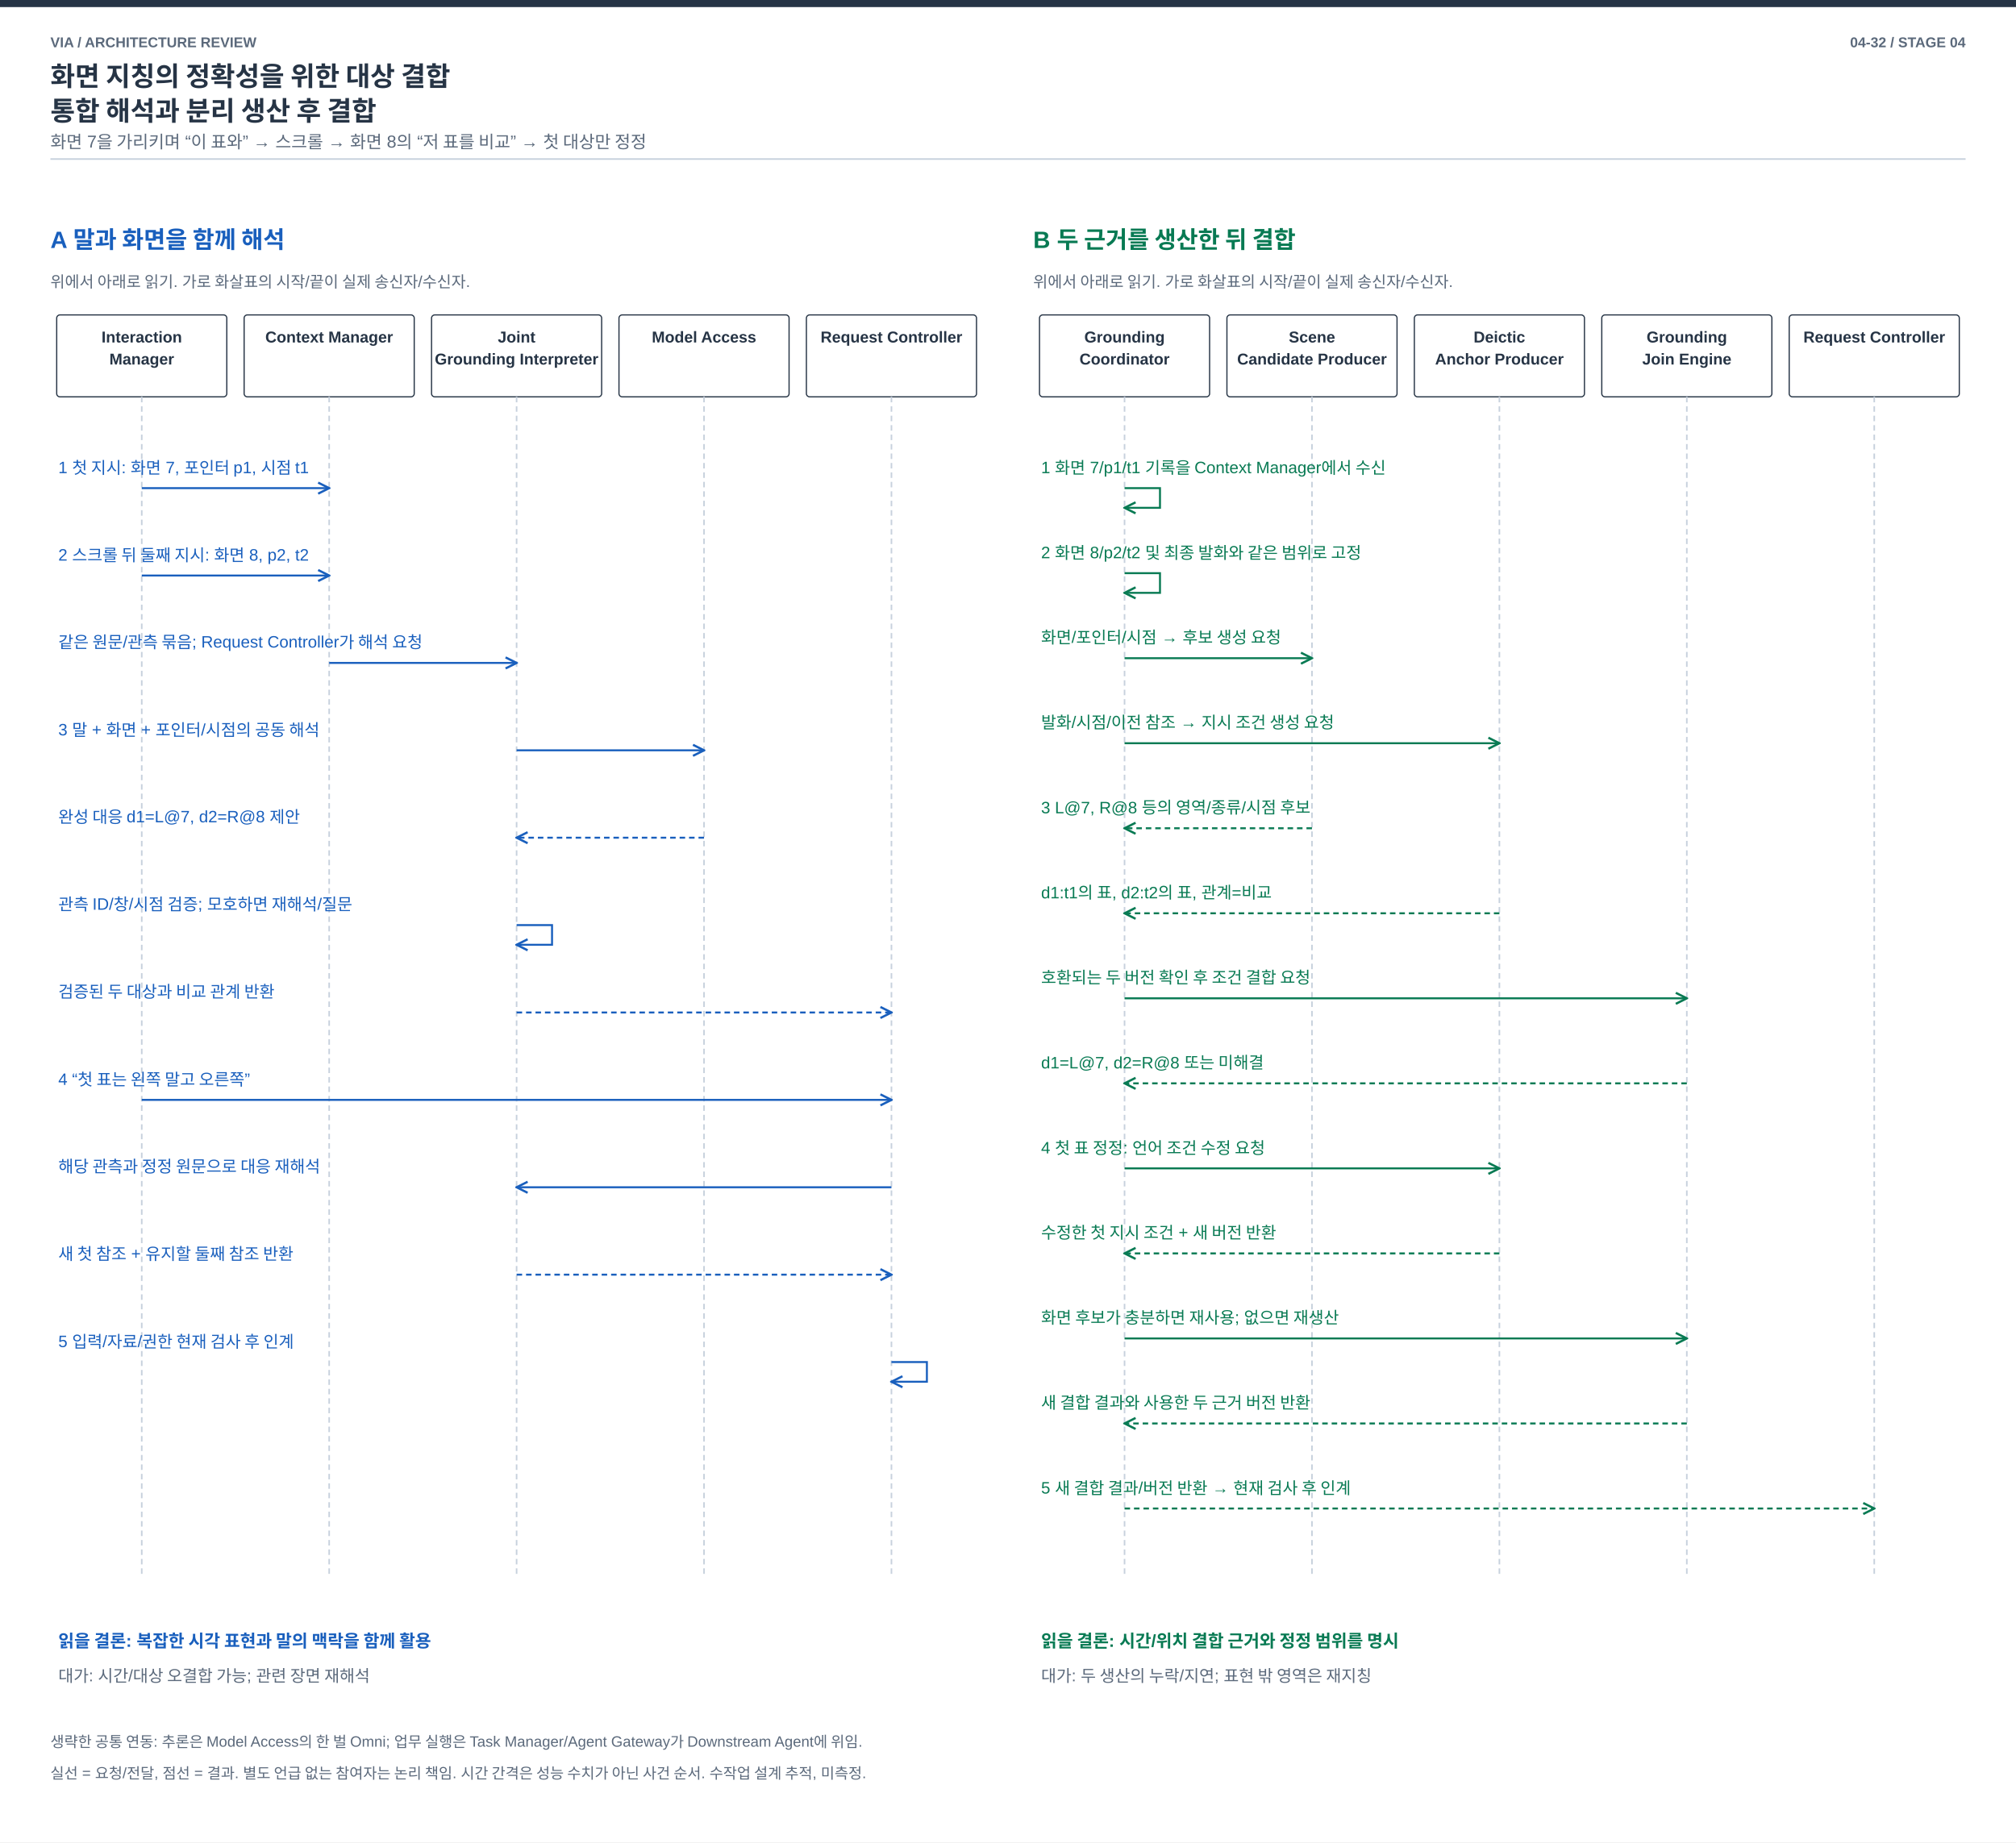
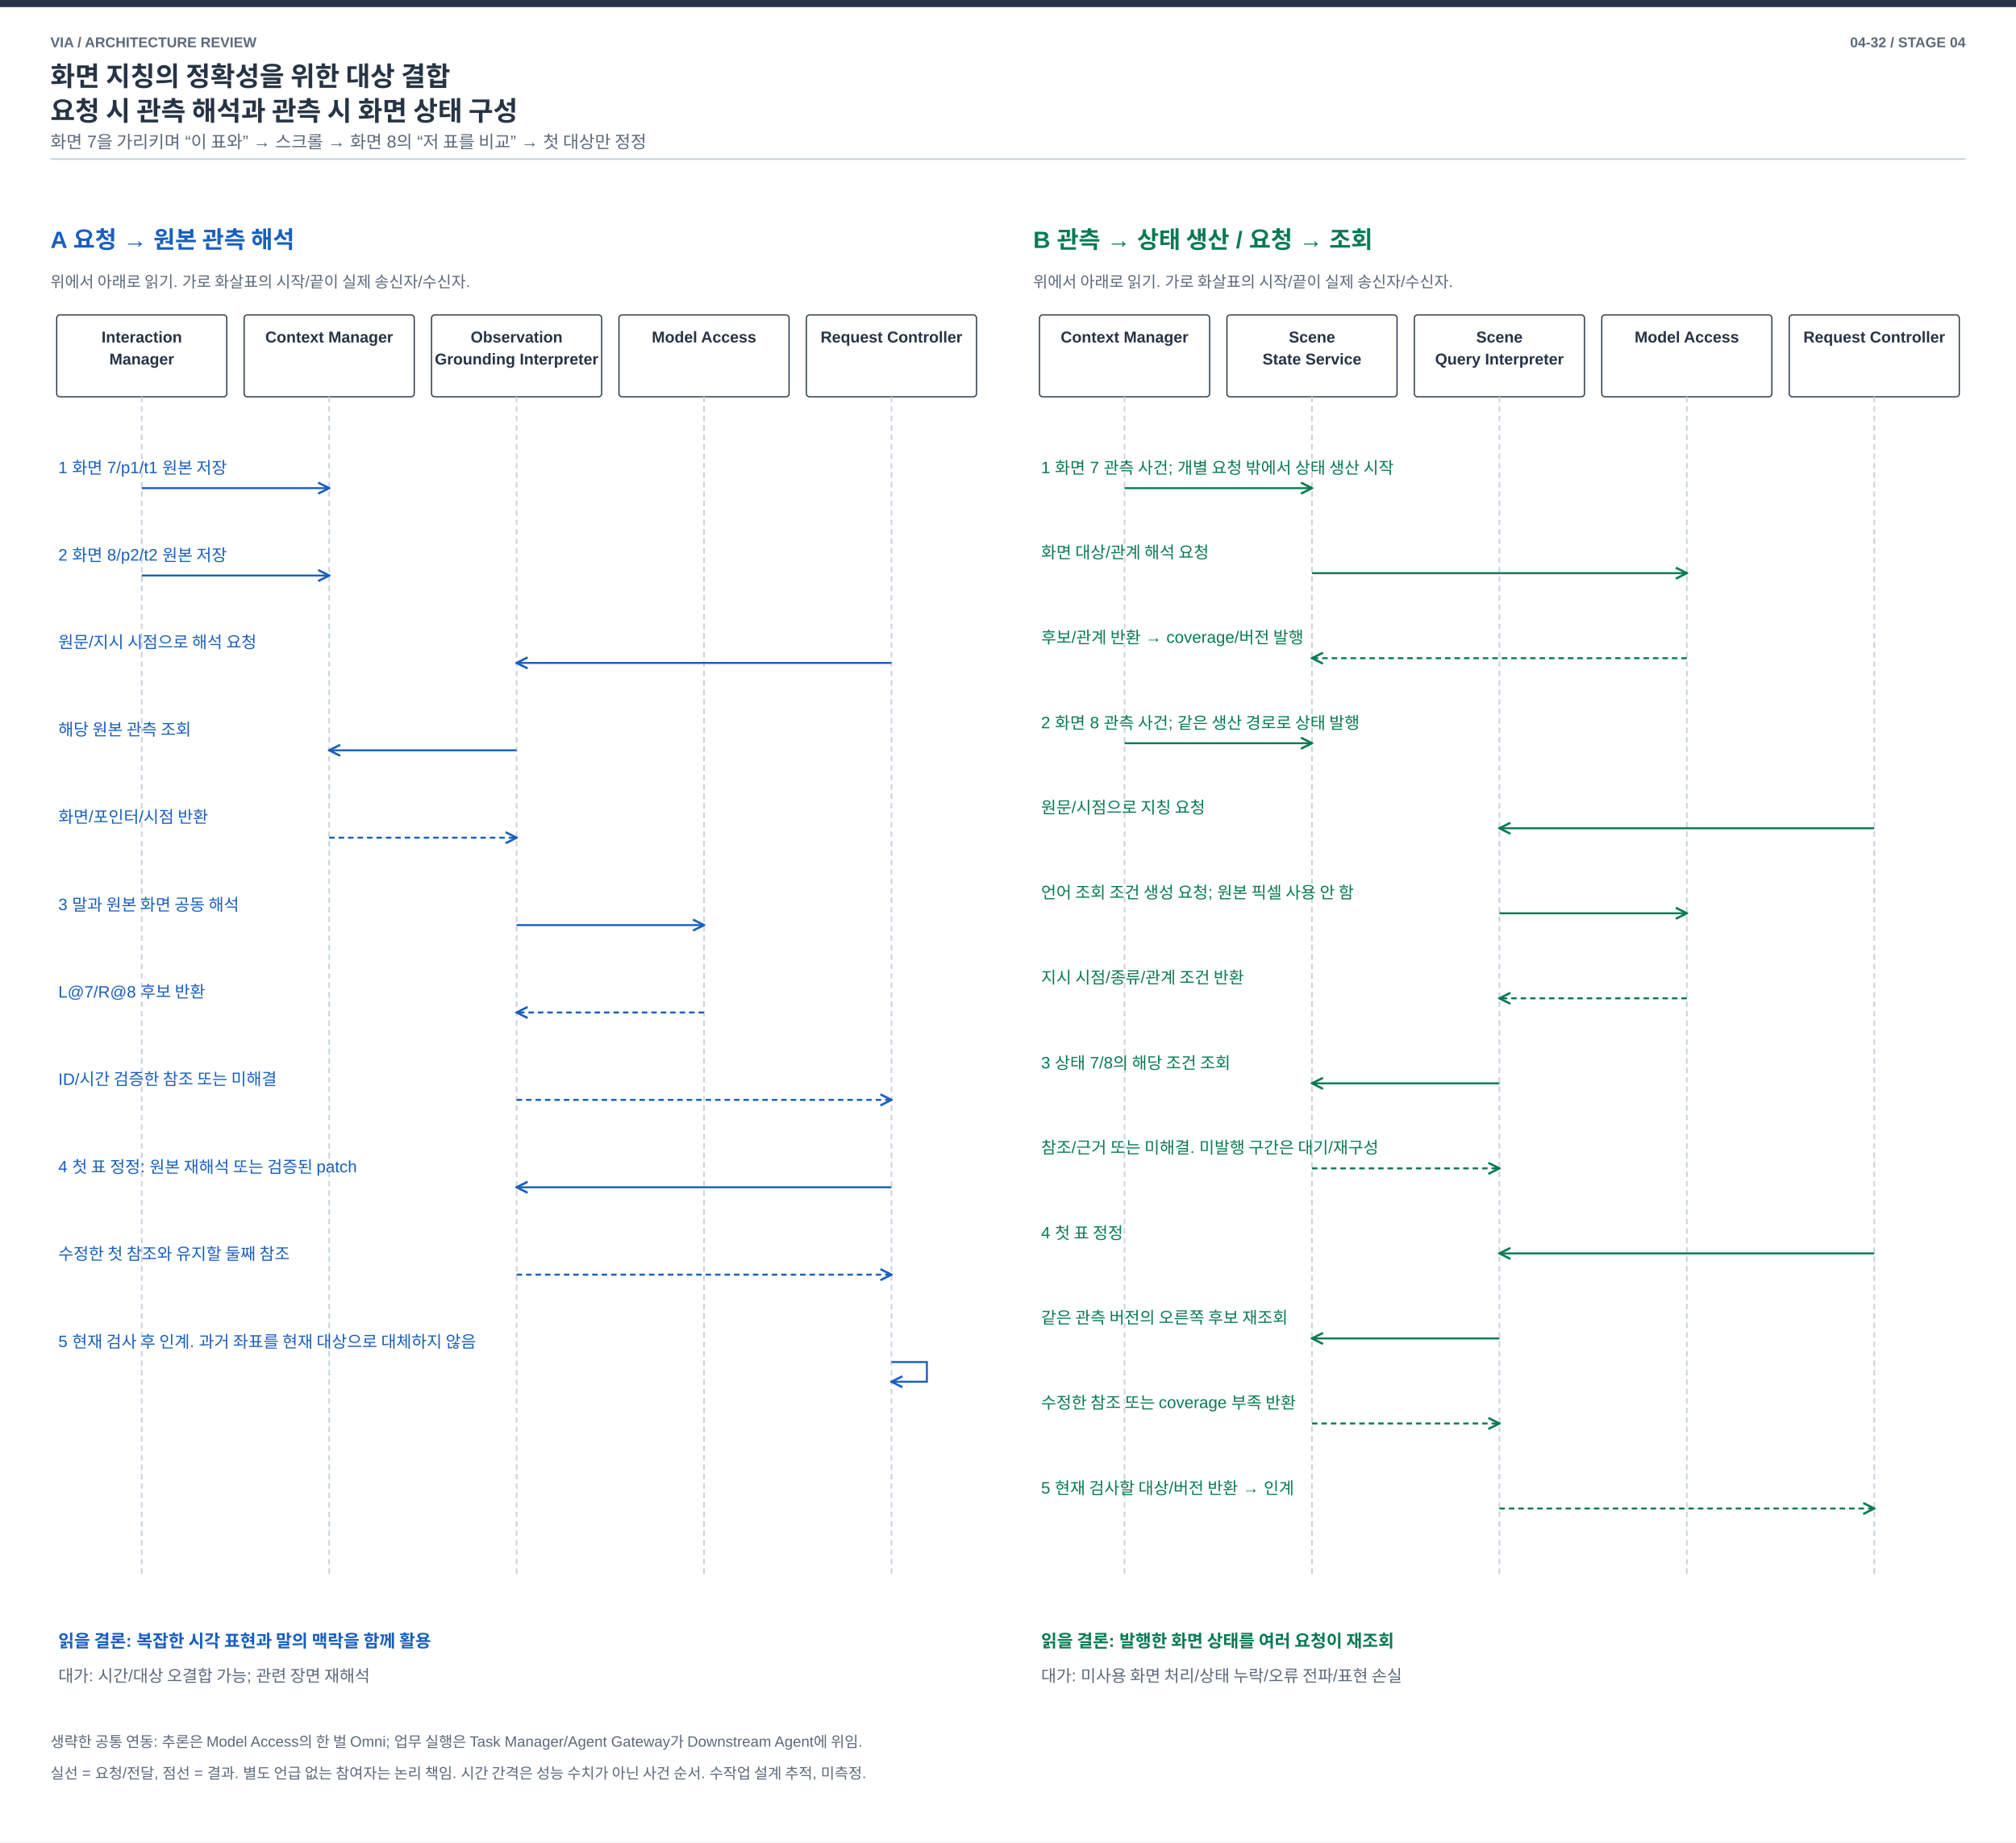
<svg xmlns="http://www.w3.org/2000/svg" width="2560" height="2340" viewBox="0 0 2560 2340" role="img" aria-labelledby="title">
  <defs>
    <marker id="a263445" viewBox="0 0 10 10" refX="9" refY="5" markerWidth="7" markerHeight="7" orient="auto-start-reverse">
      <path d="M1 1L9 5L1 9" fill="none" stroke="#263445" stroke-width="1.6" />
    </marker>
    <marker id="a195FBD" viewBox="0 0 10 10" refX="9" refY="5" markerWidth="7" markerHeight="7" orient="auto-start-reverse">
      <path d="M1 1L9 5L1 9" fill="none" stroke="#195FBD" stroke-width="1.6" />
    </marker>
    <marker id="a087A53" viewBox="0 0 10 10" refX="9" refY="5" markerWidth="7" markerHeight="7" orient="auto-start-reverse">
      <path d="M1 1L9 5L1 9" fill="none" stroke="#087A53" stroke-width="1.6" />
    </marker>
  </defs>
  <rect width="2560" height="2340" fill="white" />
  <g font-family="Arial, Apple SD Gothic Neo, Malgun Gothic, sans-serif">
    <rect id="e1" x="0" y="0" width="2560" height="9" rx="0" fill="#263445" stroke="none" stroke-width="1.5" />
    <rect id="e9" x="72" y="400" width="216" height="104" rx="4" fill="white" stroke="#263445" stroke-width="1.5" />
    <rect id="e12" x="310" y="400" width="216" height="104" rx="4" fill="white" stroke="#263445" stroke-width="1.5" />
    <rect id="e15" x="548" y="400" width="216" height="104" rx="4" fill="white" stroke="#263445" stroke-width="1.5" />
    <rect id="e18" x="786" y="400" width="216" height="104" rx="4" fill="white" stroke="#263445" stroke-width="1.5" />
    <rect id="e21" x="1024" y="400" width="216" height="104" rx="4" fill="white" stroke="#263445" stroke-width="1.5" />
    <rect id="e50" x="1320" y="400" width="216" height="104" rx="4" fill="white" stroke="#263445" stroke-width="1.5" />
    <rect id="e53" x="1558" y="400" width="216" height="104" rx="4" fill="white" stroke="#263445" stroke-width="1.5" />
    <rect id="e56" x="1796" y="400" width="216" height="104" rx="4" fill="white" stroke="#263445" stroke-width="1.5" />
    <rect id="e59" x="2034" y="400" width="216" height="104" rx="4" fill="white" stroke="#263445" stroke-width="1.5" />
    <rect id="e62" x="2272" y="400" width="216" height="104" rx="4" fill="white" stroke="#263445" stroke-width="1.5" />
    <polyline id="e6" points="64,202 2496,202" fill="none" stroke="#C7D1DD" stroke-width="2" />
    <polyline id="e11" points="180,504 180,2000" fill="none" stroke="#C7D1DD" stroke-width="2" stroke-dasharray="7 5" />
    <polyline id="e14" points="418,504 418,2000" fill="none" stroke="#C7D1DD" stroke-width="2" stroke-dasharray="7 5" />
    <polyline id="e17" points="656,504 656,2000" fill="none" stroke="#C7D1DD" stroke-width="2" stroke-dasharray="7 5" />
    <polyline id="e20" points="894,504 894,2000" fill="none" stroke="#C7D1DD" stroke-width="2" stroke-dasharray="7 5" />
    <polyline id="e23" points="1132,504 1132,2000" fill="none" stroke="#C7D1DD" stroke-width="2" stroke-dasharray="7 5" />
    <polyline id="e25" points="180,620 418,620" fill="none" stroke="#195FBD" stroke-width="2.5" marker-end="url(#a195FBD)" />
    <polyline id="e27" points="180,731 418,731" fill="none" stroke="#195FBD" stroke-width="2.5" marker-end="url(#a195FBD)" />
-     <polyline id="e29" points="418,842 656,842" fill="none" stroke="#195FBD" stroke-width="2.5" marker-end="url(#a195FBD)" />
-     <polyline id="e31" points="656,953 894,953" fill="none" stroke="#195FBD" stroke-width="2.5" marker-end="url(#a195FBD)" />
-     <polyline id="e33" points="894,1064 656,1064" fill="none" stroke="#195FBD" stroke-width="2.5" stroke-dasharray="7 5" marker-end="url(#a195FBD)" />
-     <polyline id="e35" points="656,1175 701,1175 701,1200 656,1200" fill="none" stroke="#195FBD" stroke-width="2.5" marker-end="url(#a195FBD)" />
-     <polyline id="e37" points="656,1286 1132,1286" fill="none" stroke="#195FBD" stroke-width="2.5" stroke-dasharray="7 5" marker-end="url(#a195FBD)" />
-     <polyline id="e39" points="180,1397 1132,1397" fill="none" stroke="#195FBD" stroke-width="2.5" marker-end="url(#a195FBD)" />
+     <polyline id="e29" points="1132,842 656,842" fill="none" stroke="#195FBD" stroke-width="2.5" marker-end="url(#a195FBD)" />
+     <polyline id="e31" points="656,953 418,953" fill="none" stroke="#195FBD" stroke-width="2.5" marker-end="url(#a195FBD)" />
+     <polyline id="e33" points="418,1064 656,1064" fill="none" stroke="#195FBD" stroke-width="2.5" stroke-dasharray="7 5" marker-end="url(#a195FBD)" />
+     <polyline id="e35" points="656,1175 894,1175" fill="none" stroke="#195FBD" stroke-width="2.5" marker-end="url(#a195FBD)" />
+     <polyline id="e37" points="894,1286 656,1286" fill="none" stroke="#195FBD" stroke-width="2.5" stroke-dasharray="7 5" marker-end="url(#a195FBD)" />
+     <polyline id="e39" points="656,1397 1132,1397" fill="none" stroke="#195FBD" stroke-width="2.5" stroke-dasharray="7 5" marker-end="url(#a195FBD)" />
    <polyline id="e41" points="1132,1508 656,1508" fill="none" stroke="#195FBD" stroke-width="2.5" marker-end="url(#a195FBD)" />
    <polyline id="e43" points="656,1619 1132,1619" fill="none" stroke="#195FBD" stroke-width="2.5" stroke-dasharray="7 5" marker-end="url(#a195FBD)" />
    <polyline id="e45" points="1132,1730 1177,1730 1177,1755 1132,1755" fill="none" stroke="#195FBD" stroke-width="2.5" marker-end="url(#a195FBD)" />
    <polyline id="e52" points="1428,504 1428,2000" fill="none" stroke="#C7D1DD" stroke-width="2" stroke-dasharray="7 5" />
    <polyline id="e55" points="1666,504 1666,2000" fill="none" stroke="#C7D1DD" stroke-width="2" stroke-dasharray="7 5" />
    <polyline id="e58" points="1904,504 1904,2000" fill="none" stroke="#C7D1DD" stroke-width="2" stroke-dasharray="7 5" />
    <polyline id="e61" points="2142,504 2142,2000" fill="none" stroke="#C7D1DD" stroke-width="2" stroke-dasharray="7 5" />
    <polyline id="e64" points="2380,504 2380,2000" fill="none" stroke="#C7D1DD" stroke-width="2" stroke-dasharray="7 5" />
-     <polyline id="e66" points="1428,620 1473,620 1473,645 1428,645" fill="none" stroke="#087A53" stroke-width="2.5" marker-end="url(#a087A53)" />
-     <polyline id="e68" points="1428,728 1473,728 1473,753 1428,753" fill="none" stroke="#087A53" stroke-width="2.5" marker-end="url(#a087A53)" />
-     <polyline id="e70" points="1428,836 1666,836" fill="none" stroke="#087A53" stroke-width="2.5" marker-end="url(#a087A53)" />
-     <polyline id="e72" points="1428,944 1904,944" fill="none" stroke="#087A53" stroke-width="2.5" marker-end="url(#a087A53)" />
-     <polyline id="e74" points="1666,1052 1428,1052" fill="none" stroke="#087A53" stroke-width="2.5" stroke-dasharray="7 5" marker-end="url(#a087A53)" />
-     <polyline id="e76" points="1904,1160 1428,1160" fill="none" stroke="#087A53" stroke-width="2.5" stroke-dasharray="7 5" marker-end="url(#a087A53)" />
-     <polyline id="e78" points="1428,1268 2142,1268" fill="none" stroke="#087A53" stroke-width="2.5" marker-end="url(#a087A53)" />
-     <polyline id="e80" points="2142,1376 1428,1376" fill="none" stroke="#087A53" stroke-width="2.5" stroke-dasharray="7 5" marker-end="url(#a087A53)" />
-     <polyline id="e82" points="1428,1484 1904,1484" fill="none" stroke="#087A53" stroke-width="2.5" marker-end="url(#a087A53)" />
-     <polyline id="e84" points="1904,1592 1428,1592" fill="none" stroke="#087A53" stroke-width="2.5" stroke-dasharray="7 5" marker-end="url(#a087A53)" />
-     <polyline id="e86" points="1428,1700 2142,1700" fill="none" stroke="#087A53" stroke-width="2.5" marker-end="url(#a087A53)" />
-     <polyline id="e88" points="2142,1808 1428,1808" fill="none" stroke="#087A53" stroke-width="2.5" stroke-dasharray="7 5" marker-end="url(#a087A53)" />
-     <polyline id="e90" points="1428,1916 2380,1916" fill="none" stroke="#087A53" stroke-width="2.5" stroke-dasharray="7 5" marker-end="url(#a087A53)" />
+     <polyline id="e66" points="1428,620 1666,620" fill="none" stroke="#087A53" stroke-width="2.5" marker-end="url(#a087A53)" />
+     <polyline id="e68" points="1666,728 2142,728" fill="none" stroke="#087A53" stroke-width="2.5" marker-end="url(#a087A53)" />
+     <polyline id="e70" points="2142,836 1666,836" fill="none" stroke="#087A53" stroke-width="2.5" stroke-dasharray="7 5" marker-end="url(#a087A53)" />
+     <polyline id="e72" points="1428,944 1666,944" fill="none" stroke="#087A53" stroke-width="2.5" marker-end="url(#a087A53)" />
+     <polyline id="e74" points="2380,1052 1904,1052" fill="none" stroke="#087A53" stroke-width="2.5" marker-end="url(#a087A53)" />
+     <polyline id="e76" points="1904,1160 2142,1160" fill="none" stroke="#087A53" stroke-width="2.5" marker-end="url(#a087A53)" />
+     <polyline id="e78" points="2142,1268 1904,1268" fill="none" stroke="#087A53" stroke-width="2.5" stroke-dasharray="7 5" marker-end="url(#a087A53)" />
+     <polyline id="e80" points="1904,1376 1666,1376" fill="none" stroke="#087A53" stroke-width="2.5" marker-end="url(#a087A53)" />
+     <polyline id="e82" points="1666,1484 1904,1484" fill="none" stroke="#087A53" stroke-width="2.5" stroke-dasharray="7 5" marker-end="url(#a087A53)" />
+     <polyline id="e84" points="2380,1592 1904,1592" fill="none" stroke="#087A53" stroke-width="2.5" marker-end="url(#a087A53)" />
+     <polyline id="e86" points="1904,1700 1666,1700" fill="none" stroke="#087A53" stroke-width="2.5" marker-end="url(#a087A53)" />
+     <polyline id="e88" points="1666,1808 1904,1808" fill="none" stroke="#087A53" stroke-width="2.5" stroke-dasharray="7 5" marker-end="url(#a087A53)" />
+     <polyline id="e90" points="1904,1916 2380,1916" fill="none" stroke="#087A53" stroke-width="2.5" stroke-dasharray="7 5" marker-end="url(#a087A53)" />
    <g id="e2">
      <text x="64" y="60.0" text-anchor="start" font-size="18" font-weight="700" fill="#5B697B">VIA  /  ARCHITECTURE REVIEW</text>
    </g>
    <g id="e3">
      <text x="2496" y="60.0" text-anchor="end" font-size="18" font-weight="700" fill="#5B697B">04-32  /  STAGE 04</text>
    </g>
    <g id="e4">
      <text x="64" y="109" text-anchor="start" font-size="34" font-weight="700" fill="#263445">화면 지칭의 정확성을 위한 대상 결합</text>
-       <text x="64" y="153" text-anchor="start" font-size="34" font-weight="700" fill="#263445">통합 해석과 분리 생산 후 결합</text>
+       <text x="64" y="153" text-anchor="start" font-size="34" font-weight="700" fill="#263445">요청 시 관측 해석과 관측 시 화면 상태 구성</text>
    </g>
    <g id="e5">
      <text x="64" y="188.0" text-anchor="start" font-size="22" font-weight="400" fill="#5B697B">화면 7을 가리키며 “이 표와” → 스크롤 → 화면 8의 “저 표를 비교” → 첫 대상만 정정</text>
    </g>
    <g id="e7">
-       <text x="64" y="315.0" text-anchor="start" font-size="30" font-weight="700" fill="#195FBD">A  말과 화면을 함께 해석</text>
+       <text x="64" y="315.0" text-anchor="start" font-size="30" font-weight="700" fill="#195FBD">A  요청 → 원본 관측 해석</text>
    </g>
    <g id="e8">
      <text x="64" y="365.0" text-anchor="start" font-size="20" font-weight="400" fill="#5B697B">위에서 아래로 읽기. 가로 화살표의 시작/끝이 실제 송신자/수신자.</text>
    </g>
    <g id="e10">
      <text x="180" y="435" text-anchor="middle" font-size="20" font-weight="700" fill="#263445">Interaction</text>
      <text x="180" y="463" text-anchor="middle" font-size="20" font-weight="700" fill="#263445">Manager</text>
    </g>
    <g id="e13">
      <text x="418" y="435" text-anchor="middle" font-size="20" font-weight="700" fill="#263445">Context Manager</text>
    </g>
    <g id="e16">
-       <text x="656" y="435" text-anchor="middle" font-size="20" font-weight="700" fill="#263445">Joint</text>
+       <text x="656" y="435" text-anchor="middle" font-size="20" font-weight="700" fill="#263445">Observation</text>
      <text x="656" y="463" text-anchor="middle" font-size="20" font-weight="700" fill="#263445">Grounding Interpreter</text>
    </g>
    <g id="e19">
      <text x="894" y="435" text-anchor="middle" font-size="20" font-weight="700" fill="#263445">Model Access</text>
    </g>
    <g id="e22">
      <text x="1132" y="435" text-anchor="middle" font-size="20" font-weight="700" fill="#263445">Request Controller</text>
    </g>
    <g id="e24">
-       <text x="74" y="601.0" text-anchor="start" font-size="21" font-weight="400" fill="#195FBD">1  첫 지시: 화면 7, 포인터 p1, 시점 t1</text>
+       <text x="74" y="601.0" text-anchor="start" font-size="21" font-weight="400" fill="#195FBD">1  화면 7/p1/t1 원본 저장</text>
    </g>
    <g id="e26">
-       <text x="74" y="712.0" text-anchor="start" font-size="21" font-weight="400" fill="#195FBD">2  스크롤 뒤 둘째 지시: 화면 8, p2, t2</text>
+       <text x="74" y="712.0" text-anchor="start" font-size="21" font-weight="400" fill="#195FBD">2  화면 8/p2/t2 원본 저장</text>
    </g>
    <g id="e28">
-       <text x="74" y="823.0" text-anchor="start" font-size="21" font-weight="400" fill="#195FBD">같은 원문/관측 묶음; Request Controller가 해석 요청</text>
+       <text x="74" y="823.0" text-anchor="start" font-size="21" font-weight="400" fill="#195FBD">원문/지시 시점으로 해석 요청</text>
    </g>
    <g id="e30">
-       <text x="74" y="934.0" text-anchor="start" font-size="21" font-weight="400" fill="#195FBD">3  말 + 화면 + 포인터/시점의 공동 해석</text>
+       <text x="74" y="934.0" text-anchor="start" font-size="21" font-weight="400" fill="#195FBD">해당 원본 관측 조회</text>
    </g>
    <g id="e32">
-       <text x="74" y="1045.0" text-anchor="start" font-size="21" font-weight="400" fill="#195FBD">완성 대응 d1=L@7, d2=R@8 제안</text>
+       <text x="74" y="1045.0" text-anchor="start" font-size="21" font-weight="400" fill="#195FBD">화면/포인터/시점 반환</text>
    </g>
    <g id="e34">
-       <text x="74" y="1156.0" text-anchor="start" font-size="21" font-weight="400" fill="#195FBD">관측 ID/창/시점 검증; 모호하면 재해석/질문</text>
+       <text x="74" y="1156.0" text-anchor="start" font-size="21" font-weight="400" fill="#195FBD">3  말과 원본 화면 공동 해석</text>
    </g>
    <g id="e36">
-       <text x="74" y="1267.0" text-anchor="start" font-size="21" font-weight="400" fill="#195FBD">검증된 두 대상과 비교 관계 반환</text>
+       <text x="74" y="1267.0" text-anchor="start" font-size="21" font-weight="400" fill="#195FBD">L@7/R@8 후보 반환</text>
    </g>
    <g id="e38">
-       <text x="74" y="1378.0" text-anchor="start" font-size="21" font-weight="400" fill="#195FBD">4  “첫 표는 왼쪽 말고 오른쪽”</text>
+       <text x="74" y="1378.0" text-anchor="start" font-size="21" font-weight="400" fill="#195FBD">ID/시간 검증한 참조 또는 미해결</text>
    </g>
    <g id="e40">
-       <text x="74" y="1489.0" text-anchor="start" font-size="21" font-weight="400" fill="#195FBD">해당 관측과 정정 원문으로 대응 재해석</text>
+       <text x="74" y="1489.0" text-anchor="start" font-size="21" font-weight="400" fill="#195FBD">4  첫 표 정정: 원본 재해석 또는 검증된 patch</text>
    </g>
    <g id="e42">
-       <text x="74" y="1600.0" text-anchor="start" font-size="21" font-weight="400" fill="#195FBD">새 첫 참조 + 유지할 둘째 참조 반환</text>
+       <text x="74" y="1600.0" text-anchor="start" font-size="21" font-weight="400" fill="#195FBD">수정한 첫 참조와 유지할 둘째 참조</text>
    </g>
    <g id="e44">
-       <text x="74" y="1711.0" text-anchor="start" font-size="21" font-weight="400" fill="#195FBD">5  입력/자료/권한 현재 검사 후 인계</text>
+       <text x="74" y="1711.0" text-anchor="start" font-size="21" font-weight="400" fill="#195FBD">5  현재 검사 후 인계. 과거 좌표를 현재 대상으로 대체하지 않음</text>
    </g>
    <g id="e46">
      <text x="74" y="2092.0" text-anchor="start" font-size="22" font-weight="700" fill="#195FBD">읽을 결론: 복잡한 시각 표현과 말의 맥락을 함께 활용</text>
    </g>
    <g id="e47">
      <text x="74" y="2136.0" text-anchor="start" font-size="21" font-weight="400" fill="#5B697B">대가: 시간/대상 오결합 가능; 관련 장면 재해석</text>
    </g>
    <g id="e48">
-       <text x="1312" y="315.0" text-anchor="start" font-size="30" font-weight="700" fill="#087A53">B  두 근거를 생산한 뒤 결합</text>
+       <text x="1312" y="315.0" text-anchor="start" font-size="30" font-weight="700" fill="#087A53">B  관측 → 상태 생산 / 요청 → 조회</text>
    </g>
    <g id="e49">
      <text x="1312" y="365.0" text-anchor="start" font-size="20" font-weight="400" fill="#5B697B">위에서 아래로 읽기. 가로 화살표의 시작/끝이 실제 송신자/수신자.</text>
    </g>
    <g id="e51">
-       <text x="1428" y="435" text-anchor="middle" font-size="20" font-weight="700" fill="#263445">Grounding</text>
-       <text x="1428" y="463" text-anchor="middle" font-size="20" font-weight="700" fill="#263445">Coordinator</text>
+       <text x="1428" y="435" text-anchor="middle" font-size="20" font-weight="700" fill="#263445">Context Manager</text>
    </g>
    <g id="e54">
      <text x="1666" y="435" text-anchor="middle" font-size="20" font-weight="700" fill="#263445">Scene</text>
-       <text x="1666" y="463" text-anchor="middle" font-size="20" font-weight="700" fill="#263445">Candidate Producer</text>
+       <text x="1666" y="463" text-anchor="middle" font-size="20" font-weight="700" fill="#263445">State Service</text>
    </g>
    <g id="e57">
-       <text x="1904" y="435" text-anchor="middle" font-size="20" font-weight="700" fill="#263445">Deictic</text>
-       <text x="1904" y="463" text-anchor="middle" font-size="20" font-weight="700" fill="#263445">Anchor Producer</text>
+       <text x="1904" y="435" text-anchor="middle" font-size="20" font-weight="700" fill="#263445">Scene</text>
+       <text x="1904" y="463" text-anchor="middle" font-size="20" font-weight="700" fill="#263445">Query Interpreter</text>
    </g>
    <g id="e60">
-       <text x="2142" y="435" text-anchor="middle" font-size="20" font-weight="700" fill="#263445">Grounding</text>
-       <text x="2142" y="463" text-anchor="middle" font-size="20" font-weight="700" fill="#263445">Join Engine</text>
+       <text x="2142" y="435" text-anchor="middle" font-size="20" font-weight="700" fill="#263445">Model Access</text>
    </g>
    <g id="e63">
      <text x="2380" y="435" text-anchor="middle" font-size="20" font-weight="700" fill="#263445">Request Controller</text>
    </g>
    <g id="e65">
-       <text x="1322" y="601.0" text-anchor="start" font-size="21" font-weight="400" fill="#087A53">1  화면 7/p1/t1 기록을 Context Manager에서 수신</text>
+       <text x="1322" y="601.0" text-anchor="start" font-size="21" font-weight="400" fill="#087A53">1  화면 7 관측 사건; 개별 요청 밖에서 상태 생산 시작</text>
    </g>
    <g id="e67">
-       <text x="1322" y="709.0" text-anchor="start" font-size="21" font-weight="400" fill="#087A53">2  화면 8/p2/t2 및 최종 발화와 같은 범위로 고정</text>
+       <text x="1322" y="709.0" text-anchor="start" font-size="21" font-weight="400" fill="#087A53">화면 대상/관계 해석 요청</text>
    </g>
    <g id="e69">
-       <text x="1322" y="817.0" text-anchor="start" font-size="21" font-weight="400" fill="#087A53">화면/포인터/시점 → 후보 생성 요청</text>
+       <text x="1322" y="817.0" text-anchor="start" font-size="21" font-weight="400" fill="#087A53">후보/관계 반환 → coverage/버전 발행</text>
    </g>
    <g id="e71">
-       <text x="1322" y="925.0" text-anchor="start" font-size="21" font-weight="400" fill="#087A53">발화/시점/이전 참조 → 지시 조건 생성 요청</text>
+       <text x="1322" y="925.0" text-anchor="start" font-size="21" font-weight="400" fill="#087A53">2  화면 8 관측 사건; 같은 생산 경로로 상태 발행</text>
    </g>
    <g id="e73">
-       <text x="1322" y="1033.0" text-anchor="start" font-size="21" font-weight="400" fill="#087A53">3  L@7, R@8 등의 영역/종류/시점 후보</text>
+       <text x="1322" y="1033.0" text-anchor="start" font-size="21" font-weight="400" fill="#087A53">원문/시점으로 지칭 요청</text>
    </g>
    <g id="e75">
-       <text x="1322" y="1141.0" text-anchor="start" font-size="21" font-weight="400" fill="#087A53">d1:t1의 표, d2:t2의 표, 관계=비교</text>
+       <text x="1322" y="1141.0" text-anchor="start" font-size="21" font-weight="400" fill="#087A53">언어 조회 조건 생성 요청; 원본 픽셀 사용 안 함</text>
    </g>
    <g id="e77">
-       <text x="1322" y="1249.0" text-anchor="start" font-size="21" font-weight="400" fill="#087A53">호환되는 두 버전 확인 후 조건 결합 요청</text>
+       <text x="1322" y="1249.0" text-anchor="start" font-size="21" font-weight="400" fill="#087A53">지시 시점/종류/관계 조건 반환</text>
    </g>
    <g id="e79">
-       <text x="1322" y="1357.0" text-anchor="start" font-size="21" font-weight="400" fill="#087A53">d1=L@7, d2=R@8 또는 미해결</text>
+       <text x="1322" y="1357.0" text-anchor="start" font-size="21" font-weight="400" fill="#087A53">3  상태 7/8의 해당 조건 조회</text>
    </g>
    <g id="e81">
-       <text x="1322" y="1465.0" text-anchor="start" font-size="21" font-weight="400" fill="#087A53">4  첫 표 정정: 언어 조건 수정 요청</text>
+       <text x="1322" y="1465.0" text-anchor="start" font-size="21" font-weight="400" fill="#087A53">참조/근거 또는 미해결. 미발행 구간은 대기/재구성</text>
    </g>
    <g id="e83">
-       <text x="1322" y="1573.0" text-anchor="start" font-size="21" font-weight="400" fill="#087A53">수정한 첫 지시 조건 + 새 버전 반환</text>
+       <text x="1322" y="1573.0" text-anchor="start" font-size="21" font-weight="400" fill="#087A53">4  첫 표 정정</text>
    </g>
    <g id="e85">
-       <text x="1322" y="1681.0" text-anchor="start" font-size="21" font-weight="400" fill="#087A53">화면 후보가 충분하면 재사용; 없으면 재생산</text>
+       <text x="1322" y="1681.0" text-anchor="start" font-size="21" font-weight="400" fill="#087A53">같은 관측 버전의 오른쪽 후보 재조회</text>
    </g>
    <g id="e87">
-       <text x="1322" y="1789.0" text-anchor="start" font-size="21" font-weight="400" fill="#087A53">새 결합 결과와 사용한 두 근거 버전 반환</text>
+       <text x="1322" y="1789.0" text-anchor="start" font-size="21" font-weight="400" fill="#087A53">수정한 참조 또는 coverage 부족 반환</text>
    </g>
    <g id="e89">
-       <text x="1322" y="1897.0" text-anchor="start" font-size="21" font-weight="400" fill="#087A53">5  새 결합 결과/버전 반환 → 현재 검사 후 인계</text>
+       <text x="1322" y="1897.0" text-anchor="start" font-size="21" font-weight="400" fill="#087A53">5  현재 검사할 대상/버전 반환 → 인계</text>
    </g>
    <g id="e91">
-       <text x="1322" y="2092.0" text-anchor="start" font-size="22" font-weight="700" fill="#087A53">읽을 결론: 시간/위치 결합 근거와 정정 범위를 명시</text>
+       <text x="1322" y="2092.0" text-anchor="start" font-size="22" font-weight="700" fill="#087A53">읽을 결론: 발행한 화면 상태를 여러 요청이 재조회</text>
    </g>
    <g id="e92">
-       <text x="1322" y="2136.0" text-anchor="start" font-size="21" font-weight="400" fill="#5B697B">대가: 두 생산의 누락/지연; 표현 밖 영역은 재지칭</text>
+       <text x="1322" y="2136.0" text-anchor="start" font-size="21" font-weight="400" fill="#5B697B">대가: 미사용 화면 처리/상태 누락/오류 전파/표현 손실</text>
    </g>
    <g id="e93">
      <text x="64" y="2219.0" text-anchor="start" font-size="19" font-weight="400" fill="#5B697B">생략한 공통 연동: 추론은 Model Access의 한 벌 Omni; 업무 실행은 Task Manager/Agent Gateway가 Downstream Agent에 위임.</text>
    </g>
    <g id="e94">
      <text x="64" y="2259.0" text-anchor="start" font-size="19" font-weight="400" fill="#5B697B">실선 = 요청/전달, 점선 = 결과. 별도 언급 없는 참여자는 논리 책임. 시간 간격은 성능 수치가 아닌 사건 순서. 수작업 설계 추적, 미측정.</text>
    </g>
  </g>
</svg>
